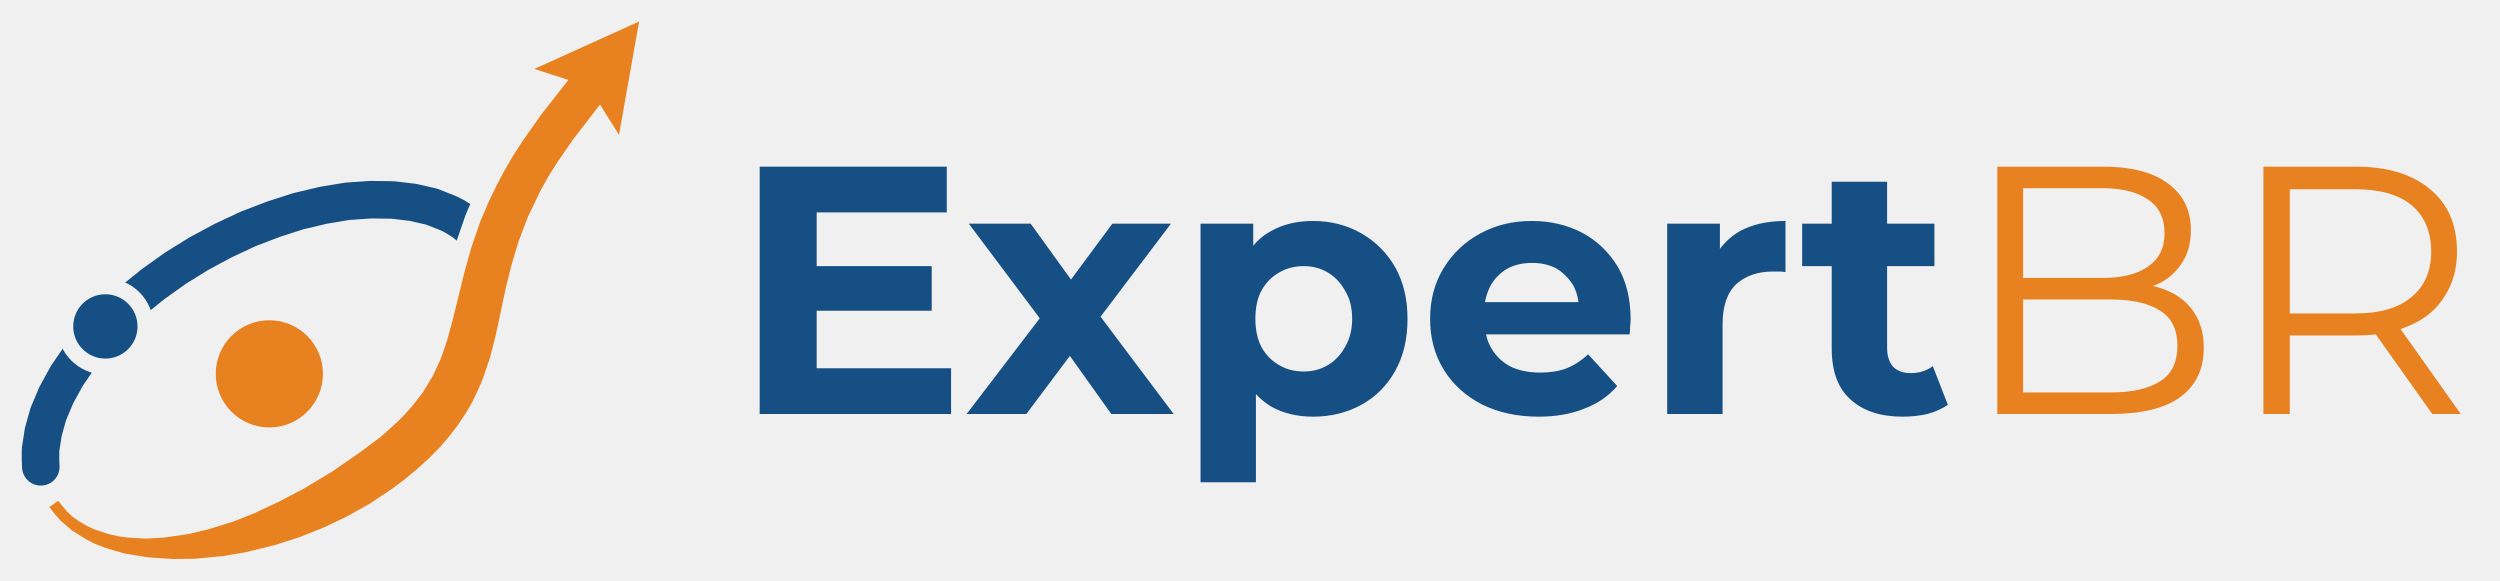
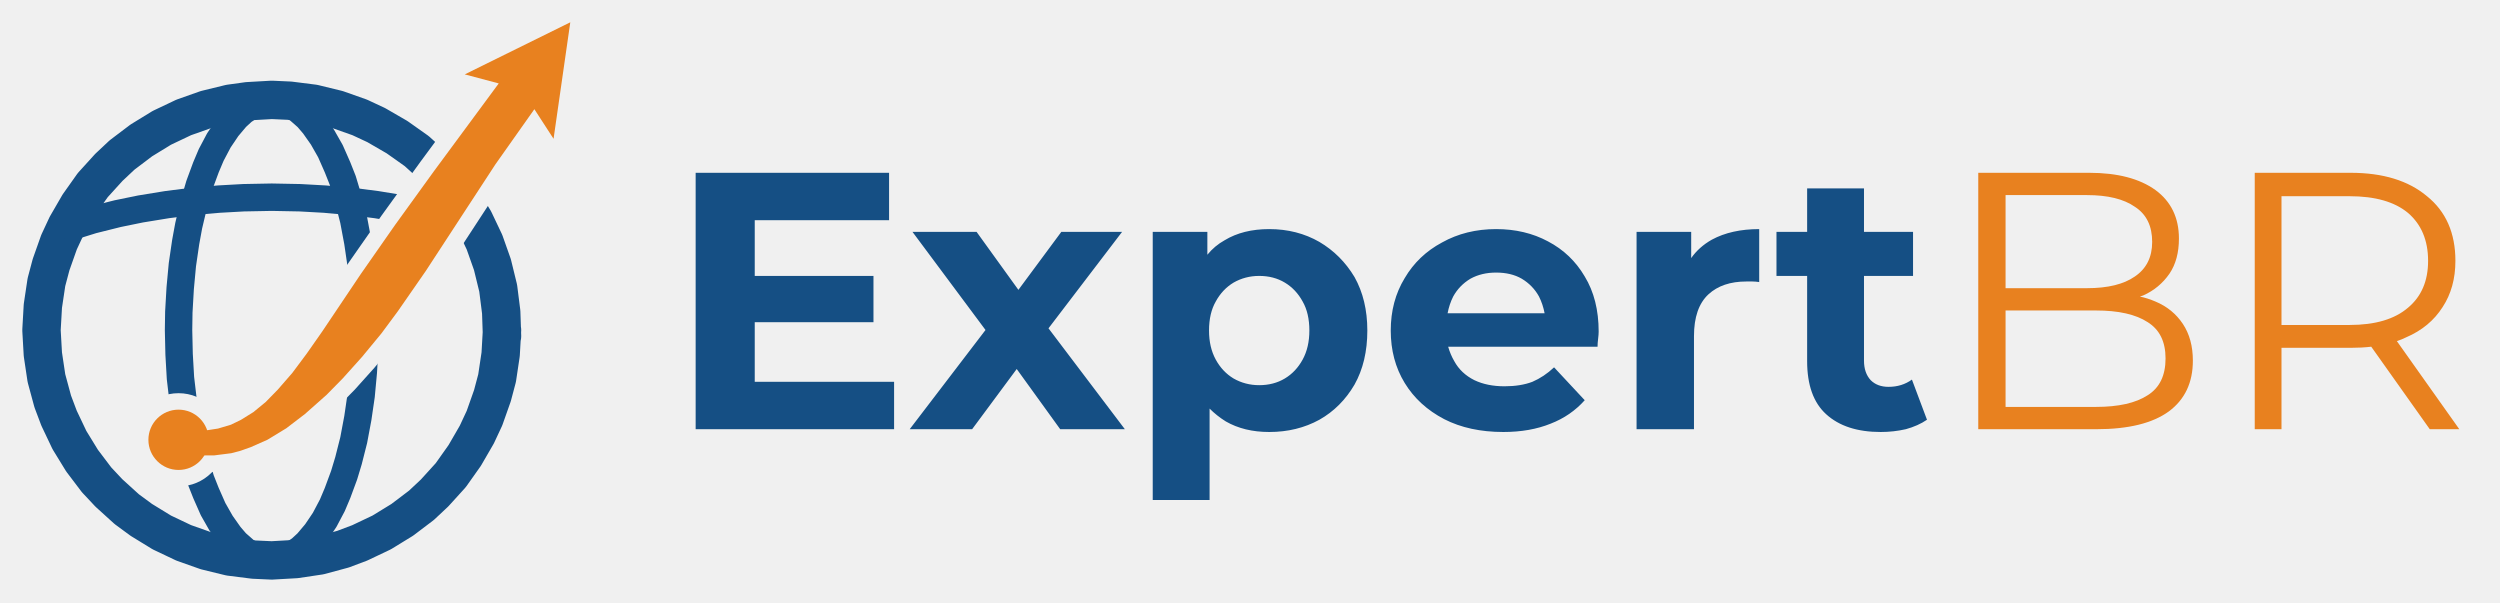
- <svg xmlns="http://www.w3.org/2000/svg" viewBox="-4 -4 465 108" role="img">
-   <g transform="scale(0.49837) translate(-15.5 -2.5)">
+ <svg xmlns="http://www.w3.org/2000/svg" viewBox="-4 -4 448.5 108" role="img">
+   <g transform="scale(0.49179) translate(-23 -15.7)">
    <defs>
      <mask id="mc" maskUnits="userSpaceOnUse" x="-40" y="-40" width="320" height="320">
        <rect x="-40" y="-40" width="320" height="320" fill="#fff" />
        <g fill="#000">
-           <path d="M25.9,183.7 L27.9,186.3 L30.1,188.8 L34.4,192.5 L39.5,195.7 L42.8,197.4 L46.4,198.8 L50.2,200 L54.2,201.1 L62.8,202.5 L72.2,203.1 L80.4,203 L90.7,202 L99.5,200.5 L110.4,197.8 L119.4,194.9 L128.4,191.3 L137.2,187.1 L145.7,182.3 L153.8,176.9 L158.5,173.4 L163.4,169.3 L167.9,165.2 L171.9,161.1 L175.4,157 L178.5,152.9 L181.3,148.7 L183.7,144.6 L185.7,140.4 L187.5,136.3 L190.3,128.1 L192.4,120 L196.3,101.7 L198.4,93.3 L201,84.6 L204.5,75.4 L209.2,65.6 L212.1,60.4 L215.5,55 L221.3,46.6 L231.4,33.5 L238.5,44.8 L246,2.5 L206.9,20.2 L219.6,24.3 L209.2,37.6 L202.8,46.7 L199,52.5 L195.7,58.2 L192.8,63.7 L190.2,69 L186.9,76.7 L183.5,86.5 L180.9,95.7 L176.4,114 L174.4,121.3 L172.1,128.1 L169.1,134.6 L165.3,140.9 L161.6,145.7 L158.7,149 L155.4,152.3 L149.6,157.5 L141.8,163.3 L131.7,170.3 L121.1,176.7 L111.8,181.6 L102.4,186 L94.6,189.1 L85.3,192 L77.7,193.8 L68.8,195.1 L61.8,195.5 L55.2,195.1 L51.5,194.6 L48,193.8 L42.6,192 L39.6,190.6 L36.9,189 L34.4,187.2 L32.3,185.2 L29.2,181.4Z" stroke="#000" stroke-width="12" stroke-linejoin="round" />
-           <circle cx="46.8" cy="116.3" r="18" />
+           <path d="M79,172.4 L83.3,173.3 L86.5,173.7 L92.9,173.7 L99.2,172.9 L102.3,172.1 L106.3,170.7 L112.4,168 L119.3,163.8 L126.1,158.6 L134,151.6 L139.9,145.6 L146.9,137.8 L154,129.2 L160,121.1 L170.2,106.4 L195.6,67.5 L209.8,47.4 L216.8,58.2 L222.9,15.7 L184.4,34.7 L196.8,38 L173.1,70.1 L159,89.6 L146.5,107.5 L132.4,128.5 L126.8,136.5 L121.5,143.6 L116.2,149.7 L111.8,154.2 L107.3,157.9 L102.8,160.7 L99.1,162.5 L94.4,163.9 L90.5,164.5 L85.5,164.4 L81,163.6Z" stroke="#000" stroke-width="12" stroke-linejoin="round" />
+           <circle cx="80" cy="168" r="17" />
        </g>
      </mask>
    </defs>
    <g mask="url(#mc)" fill="none" stroke="#154F84" stroke-linecap="round" stroke-linejoin="round">
-       <path d="M22.7,168.7 L22.6,166.2 L22.6,162.4 L23.6,155.8 L25.5,149 L28.5,141.9 L32.4,134.8 L37.3,127.6 L43,120.5 L49.5,113.6 L56.7,106.9 L64.5,100.6 L72.9,94.6 L81.6,89.2 L90.7,84.3 L100.1,79.9 L109.5,76.3 L118.8,73.3 L128.1,71.1 L137.1,69.6 L145.8,69 L154,69.1 L161.6,70 L168.6,71.6 L174.9,74.1 L177.1,75.2 L180.3,77.2 L182.2,78.7 L184.9,81.1 L186.4,82.8 L188.5,85.6 L189.7,87.5 L191.2,90.6 L192,92.8 L192.8,96.2 L193.2,98.6 L193.5,102.3 L193.4,104.8 L193,108.7 L191.6,115.5 L189.1,122.4" stroke-width="14" />
+       <path d="M198,128 L197.5,136.8 L196.2,145.5 L194.5,151.9 L191.6,160.1 L188.8,166.1 L184.4,173.7 L179.3,180.9 L173.4,187.4 L168.6,191.9 L161.6,197.2 L154.1,201.8 L146.1,205.6 L140,207.9 L131.5,210.2 L122.8,211.5 L114,212 L107.4,211.7 L98.7,210.6 L90.1,208.5 L81.9,205.6 L73.9,201.8 L66.4,197.2 L61.1,193.3 L54.6,187.4 L50.1,182.6 L44.8,175.6 L40.2,168.1 L36.4,160.1 L34.1,154 L31.8,145.5 L30.5,136.8 L30,128 L30.5,119.2 L31.8,110.5 L33.5,104.1 L36.4,95.9 L39.2,89.9 L43.6,82.3 L48.7,75.1 L54.6,68.6 L59.4,64.1 L66.4,58.8 L73.9,54.2 L81.9,50.4 L90.1,47.5 L98.7,45.4 L105.2,44.5 L114,44 L120.6,44.3 L129.3,45.4 L137.9,47.5 L146.1,50.4 L152.1,53.2 L159.7,57.6 L166.9,62.7 L173.4,68.6 L177.9,73.4 L183.2,80.4 L187.8,87.9 L191.6,95.9 L194.5,104.1 L196.6,112.7 L197.7,121.4 L198,130.2" stroke-width="14" />
+       <path d="M148,128 L147.9,134.6 L147.4,143.3 L146.6,151.9 L145.4,160.1 L143.9,168.1 L142,175.6 L140.4,180.9 L138,187.4 L136.1,191.9 L133.3,197.2 L130.2,201.8 L127,205.6 L124.5,207.9 L121.1,210.2 L117.6,211.5 L114,212 L110.4,211.5 L106.9,210.2 L104.3,208.5 L101,205.6 L98.6,202.8 L95.5,198.4 L92.6,193.3 L90,187.4 L88.1,182.6 L86,175.6 L84.1,168.1 L82.6,160.1 L81.7,154 L80.7,145.5 L80.2,136.8 L80,128 L80.1,121.4 L80.6,112.7 L81.4,104.1 L82.6,95.9 L83.7,89.9 L85.5,82.3 L87.6,75.1 L90,68.6 L91.9,64.1 L94.7,58.8 L97.8,54.2 L101,50.4 L103.5,48.1 L106.9,45.8 L110.4,44.5 L114,44 L116.7,44.3 L120.2,45.4 L123.7,47.5 L127,50.4 L129.4,53.2 L132.5,57.6 L135.4,62.7 L138,68.6 L139.9,73.4 L142,80.4 L143.9,87.9 L145.4,95.9 L146.6,104.1 L147.4,112.7 L147.9,121.4 L148,130.2" stroke-width="10" />
+       <path d="M40.9,90.2 L48.6,87.8 L57.8,85.5 L66.1,83.8 L75.9,82.2 L84.6,81.1 L94.7,80.2 L103.7,79.7 L114,79.5 L124.3,79.7 L133.3,80.2 L143.4,81.1 L152.1,82.2 L161.9,83.8 L170.2,85.5 L179.4,87.8 L187.1,90.2" stroke-width="10" />
    </g>
    <g fill="#E8811F">
-       <path d="M25.9,183.7 L27.9,186.3 L30.1,188.8 L34.4,192.5 L39.5,195.7 L42.8,197.4 L46.4,198.8 L50.2,200 L54.2,201.1 L62.8,202.5 L72.2,203.1 L80.4,203 L90.7,202 L99.5,200.5 L110.4,197.8 L119.4,194.9 L128.4,191.3 L137.2,187.1 L145.7,182.3 L153.8,176.9 L158.5,173.4 L163.4,169.3 L167.9,165.2 L171.9,161.1 L175.4,157 L178.5,152.9 L181.3,148.7 L183.7,144.6 L185.7,140.4 L187.5,136.3 L190.3,128.1 L192.4,120 L196.3,101.7 L198.4,93.3 L201,84.6 L204.5,75.4 L209.2,65.6 L212.1,60.4 L215.5,55 L221.3,46.6 L231.4,33.5 L238.5,44.8 L246,2.5 L206.9,20.2 L219.6,24.3 L209.2,37.6 L202.8,46.7 L199,52.5 L195.7,58.2 L192.8,63.7 L190.2,69 L186.9,76.7 L183.5,86.5 L180.9,95.7 L176.4,114 L174.4,121.3 L172.1,128.1 L169.1,134.6 L165.3,140.9 L161.6,145.7 L158.7,149 L155.4,152.3 L149.6,157.5 L141.8,163.3 L131.7,170.3 L121.1,176.7 L111.8,181.6 L102.4,186 L94.6,189.1 L85.3,192 L77.7,193.8 L68.8,195.1 L61.8,195.5 L55.2,195.1 L51.5,194.6 L48,193.8 L42.6,192 L39.6,190.6 L36.9,189 L34.4,187.2 L32.3,185.2 L29.2,181.4Z" />
+       <path d="M79,172.4 L83.3,173.3 L86.5,173.7 L92.9,173.7 L99.2,172.9 L102.3,172.1 L106.3,170.7 L112.4,168 L119.3,163.8 L126.1,158.6 L134,151.6 L139.9,145.6 L146.9,137.8 L154,129.2 L160,121.1 L170.2,106.4 L195.6,67.5 L209.8,47.4 L216.8,58.2 L222.9,15.7 L184.4,34.7 L196.8,38 L173.1,70.1 L159,89.6 L146.5,107.5 L132.4,128.5 L126.8,136.5 L121.5,143.6 L116.2,149.7 L111.8,154.2 L107.3,157.9 L102.8,160.7 L99.1,162.5 L94.4,163.9 L90.5,164.5 L85.5,164.4 L81,163.6Z" />
    </g>
-     <circle cx="46.8" cy="116.3" r="12" fill="#154F84" />
-     <circle cx="108" cy="134" r="20" fill="#E8811F" />
+     <circle cx="80" cy="168" r="11" fill="#E8811F" />
  </g>
-   <path d="M137.3 73V27H172.1V35.5H147.9V45.5H169.3V53.8H147.9V64.5H172.9V73Z M175.8 73 189.4 55.2 176.2 37.6H187.7L195.2 48L202.9 37.6H213.8L200.7 54.9L214.3 73H202.7L195 62.2L186.9 73Z M240.2 73.5Q235.8 73.5 232.4 71.6Q230.8 70.6 229.6 69.3V85.7H219.3V37.6H229.1V41.7Q230.4 40.1 232.2 39.1Q235.6 37.1 240.2 37.1Q245.2 37.1 249.2 39.4Q253.2 41.7 255.5 45.7Q257.8 49.8 257.8 55.3Q257.8 60.9 255.5 65Q253.2 69.1 249.2 71.3Q245.2 73.5 240.2 73.5ZM238.5 65.1Q241 65.1 243 63.9Q245 62.7 246.2 60.5Q247.5 58.3 247.5 55.3Q247.5 52.2 246.2 50.1Q245 47.9 243 46.7Q241 45.5 238.5 45.5Q235.9 45.5 233.9 46.7Q231.8 47.9 230.6 50.1Q229.5 52.2 229.5 55.3Q229.5 58.3 230.6 60.5Q231.8 62.7 233.9 63.9Q235.9 65.1 238.5 65.1Z M282.2 73.5Q276.2 73.5 271.6 71.2Q267 68.8 264.5 64.7Q262 60.6 262 55.3Q262 50 264.5 45.9Q267 41.8 271.2 39.5Q275.5 37.1 280.9 37.1Q286.1 37.1 290.3 39.3Q294.4 41.5 296.9 45.6Q299.3 49.7 299.3 55.5Q299.3 56 299.2 56.8Q299.2 57.6 299.1 58.2H272.4Q272.7 59.6 273.4 60.8Q274.7 63 277 64.2Q279.3 65.3 282.5 65.3Q285.3 65.3 287.4 64.5Q289.6 63.6 291.4 61.9L296.8 67.8Q294.4 70.6 290.7 72Q287 73.5 282.2 73.5ZM272.2 52.2H289.6Q289.4 50.6 288.7 49.2Q287.5 47.2 285.6 46Q283.6 44.9 281 44.9Q278.3 44.9 276.3 46Q274.3 47.2 273.2 49.2Q272.5 50.6 272.2 52.2Z M306.1 73V37.6H315.9V42.3Q317.4 40.3 319.6 39Q323.1 37.1 328.1 37.1V46.6Q327.4 46.5 326.9 46.5Q326.4 46.5 325.8 46.5Q321.6 46.5 319 48.8Q316.4 51.2 316.4 56.3V73Z M349.9 73.5Q343.7 73.5 340.2 70.3Q336.7 67.2 336.7 60.8V45.5H331.2V37.6H336.7V29.8H347V37.6H355.8V45.5H347V60.7Q347 62.9 348.1 64.2Q349.3 65.4 351.4 65.4Q353.8 65.4 355.5 64.1L358.3 71.3Q356.7 72.4 354.5 73Q352.3 73.5 349.9 73.5Z" fill="#154F84" />
-   <path d="M367.5 73V27H387.3Q395 27 399.2 30.1Q403.5 33.2 403.5 38.8Q403.5 42.6 401.7 45.1Q400 47.7 397 49Q396.7 49.1 396.4 49.2Q397.9 49.5 399.2 50.1Q402.3 51.4 404.1 54.1Q405.9 56.8 405.9 60.7Q405.9 66.6 401.6 69.8Q397.3 73 388.6 73ZM372.3 69H388.5Q394.6 69 397.8 66.9Q401 64.9 401 60.3Q401 55.8 397.8 53.8Q394.6 51.7 388.5 51.7H372.3ZM372.3 47.7H387Q392.5 47.7 395.5 45.6Q398.6 43.5 398.6 39.4Q398.6 35.1 395.5 33.1Q392.5 31 387 31H372.3Z M417 73V27H434.2Q443 27 448 31.2Q453 35.3 453 42.8Q453 47.6 450.7 51.1Q448.5 54.7 444.3 56.5Q443.4 56.9 442.5 57.2L453.7 73H448.4L437.9 58.2Q436.2 58.4 434.2 58.4H421.9V73ZM421.9 54.3H434.1Q441 54.3 444.6 51.2Q448.2 48.2 448.2 42.8Q448.2 37.3 444.6 34.2Q441 31.2 434.1 31.2H421.9Z" fill="#E8811F" />
+   <path d="M120.8 73V27H155.5V35.5H131.4V45.5H152.7V53.8H131.4V64.5H156.4V73Z M159.2 73 172.8 55.2 159.7 37.6H171.2L178.7 48L186.4 37.6H197.3L184.1 54.9L197.8 73H186.2L178.4 62.2L170.4 73Z M223.7 73.5Q219.2 73.5 215.9 71.6Q214.3 70.6 213 69.3V85.7H202.8V37.6H212.6V41.7Q213.9 40.1 215.7 39.1Q219 37.1 223.7 37.1Q228.7 37.1 232.7 39.4Q236.6 41.7 239 45.7Q241.3 49.8 241.3 55.3Q241.3 60.9 239 65Q236.6 69.1 232.7 71.3Q228.7 73.5 223.7 73.5ZM221.9 65.1Q224.5 65.1 226.5 63.9Q228.5 62.7 229.7 60.5Q230.9 58.3 230.9 55.3Q230.9 52.2 229.7 50.1Q228.5 47.9 226.5 46.7Q224.5 45.5 221.9 45.5Q219.4 45.5 217.3 46.7Q215.3 47.9 214.1 50.1Q212.9 52.2 212.9 55.3Q212.9 58.3 214.1 60.5Q215.3 62.7 217.3 63.9Q219.4 65.1 221.9 65.1Z M265.7 73.5Q259.6 73.5 255.1 71.2Q250.5 68.8 248 64.7Q245.5 60.6 245.5 55.3Q245.5 50 248 45.9Q250.4 41.8 254.7 39.5Q259 37.1 264.4 37.1Q269.6 37.1 273.7 39.3Q277.9 41.5 280.3 45.6Q282.8 49.7 282.8 55.5Q282.8 56 282.7 56.8Q282.6 57.6 282.6 58.2H255.8Q256.2 59.6 256.9 60.8Q258.1 63 260.5 64.2Q262.8 65.3 265.9 65.3Q268.8 65.3 270.9 64.5Q273 63.6 274.8 61.9L280.3 67.8Q277.8 70.6 274.2 72Q270.5 73.5 265.7 73.5ZM255.7 52.2H273.1Q272.8 50.6 272.1 49.2Q271 47.2 269 46Q267.1 44.9 264.4 44.9Q261.8 44.9 259.8 46Q257.8 47.2 256.7 49.2Q256 50.6 255.7 52.2Z M289.6 73V37.6H299.4V42.3Q300.8 40.3 303.1 39Q306.6 37.1 311.6 37.1V46.6Q310.9 46.5 310.4 46.5Q309.8 46.5 309.3 46.5Q305 46.5 302.5 48.8Q299.9 51.2 299.9 56.3V73Z M333.4 73.5Q327.1 73.5 323.6 70.3Q320.2 67.2 320.2 60.8V45.5H314.7V37.6H320.2V29.8H330.4V37.6H339.2V45.5H330.4V60.7Q330.4 62.9 331.6 64.2Q332.8 65.4 334.8 65.4Q337.2 65.4 339 64.1L341.7 71.3Q340.1 72.4 337.9 73Q335.7 73.5 333.4 73.5Z" fill="#154F84" />
+   <path d="M350.9 73V27H370.8Q378.4 27 382.7 30.1Q386.9 33.2 386.9 38.8Q386.9 42.6 385.2 45.1Q383.4 47.7 380.5 49Q380.2 49.1 379.9 49.2Q381.3 49.5 382.7 50.1Q385.8 51.4 387.6 54.1Q389.4 56.8 389.4 60.7Q389.4 66.6 385.1 69.8Q380.7 73 372.1 73ZM355.8 69H372Q378.1 69 381.3 66.9Q384.5 64.9 384.5 60.3Q384.5 55.8 381.3 53.8Q378.1 51.7 372 51.7H355.8ZM355.8 47.7H370.4Q376 47.7 379 45.6Q382.1 43.5 382.1 39.4Q382.1 35.1 379 33.1Q376 31 370.4 31H355.8Z M400.5 73V27H417.7Q426.4 27 431.4 31.2Q436.5 35.3 436.5 42.8Q436.5 47.6 434.2 51.1Q431.9 54.7 427.7 56.5Q426.9 56.9 426 57.2L437.2 73H431.9L421.4 58.2Q419.7 58.4 417.7 58.4H405.3V73ZM405.3 54.3H417.5Q424.4 54.3 428 51.2Q431.6 48.2 431.6 42.8Q431.6 37.3 428 34.2Q424.4 31.2 417.5 31.2H405.3Z" fill="#E8811F" />
</svg>
